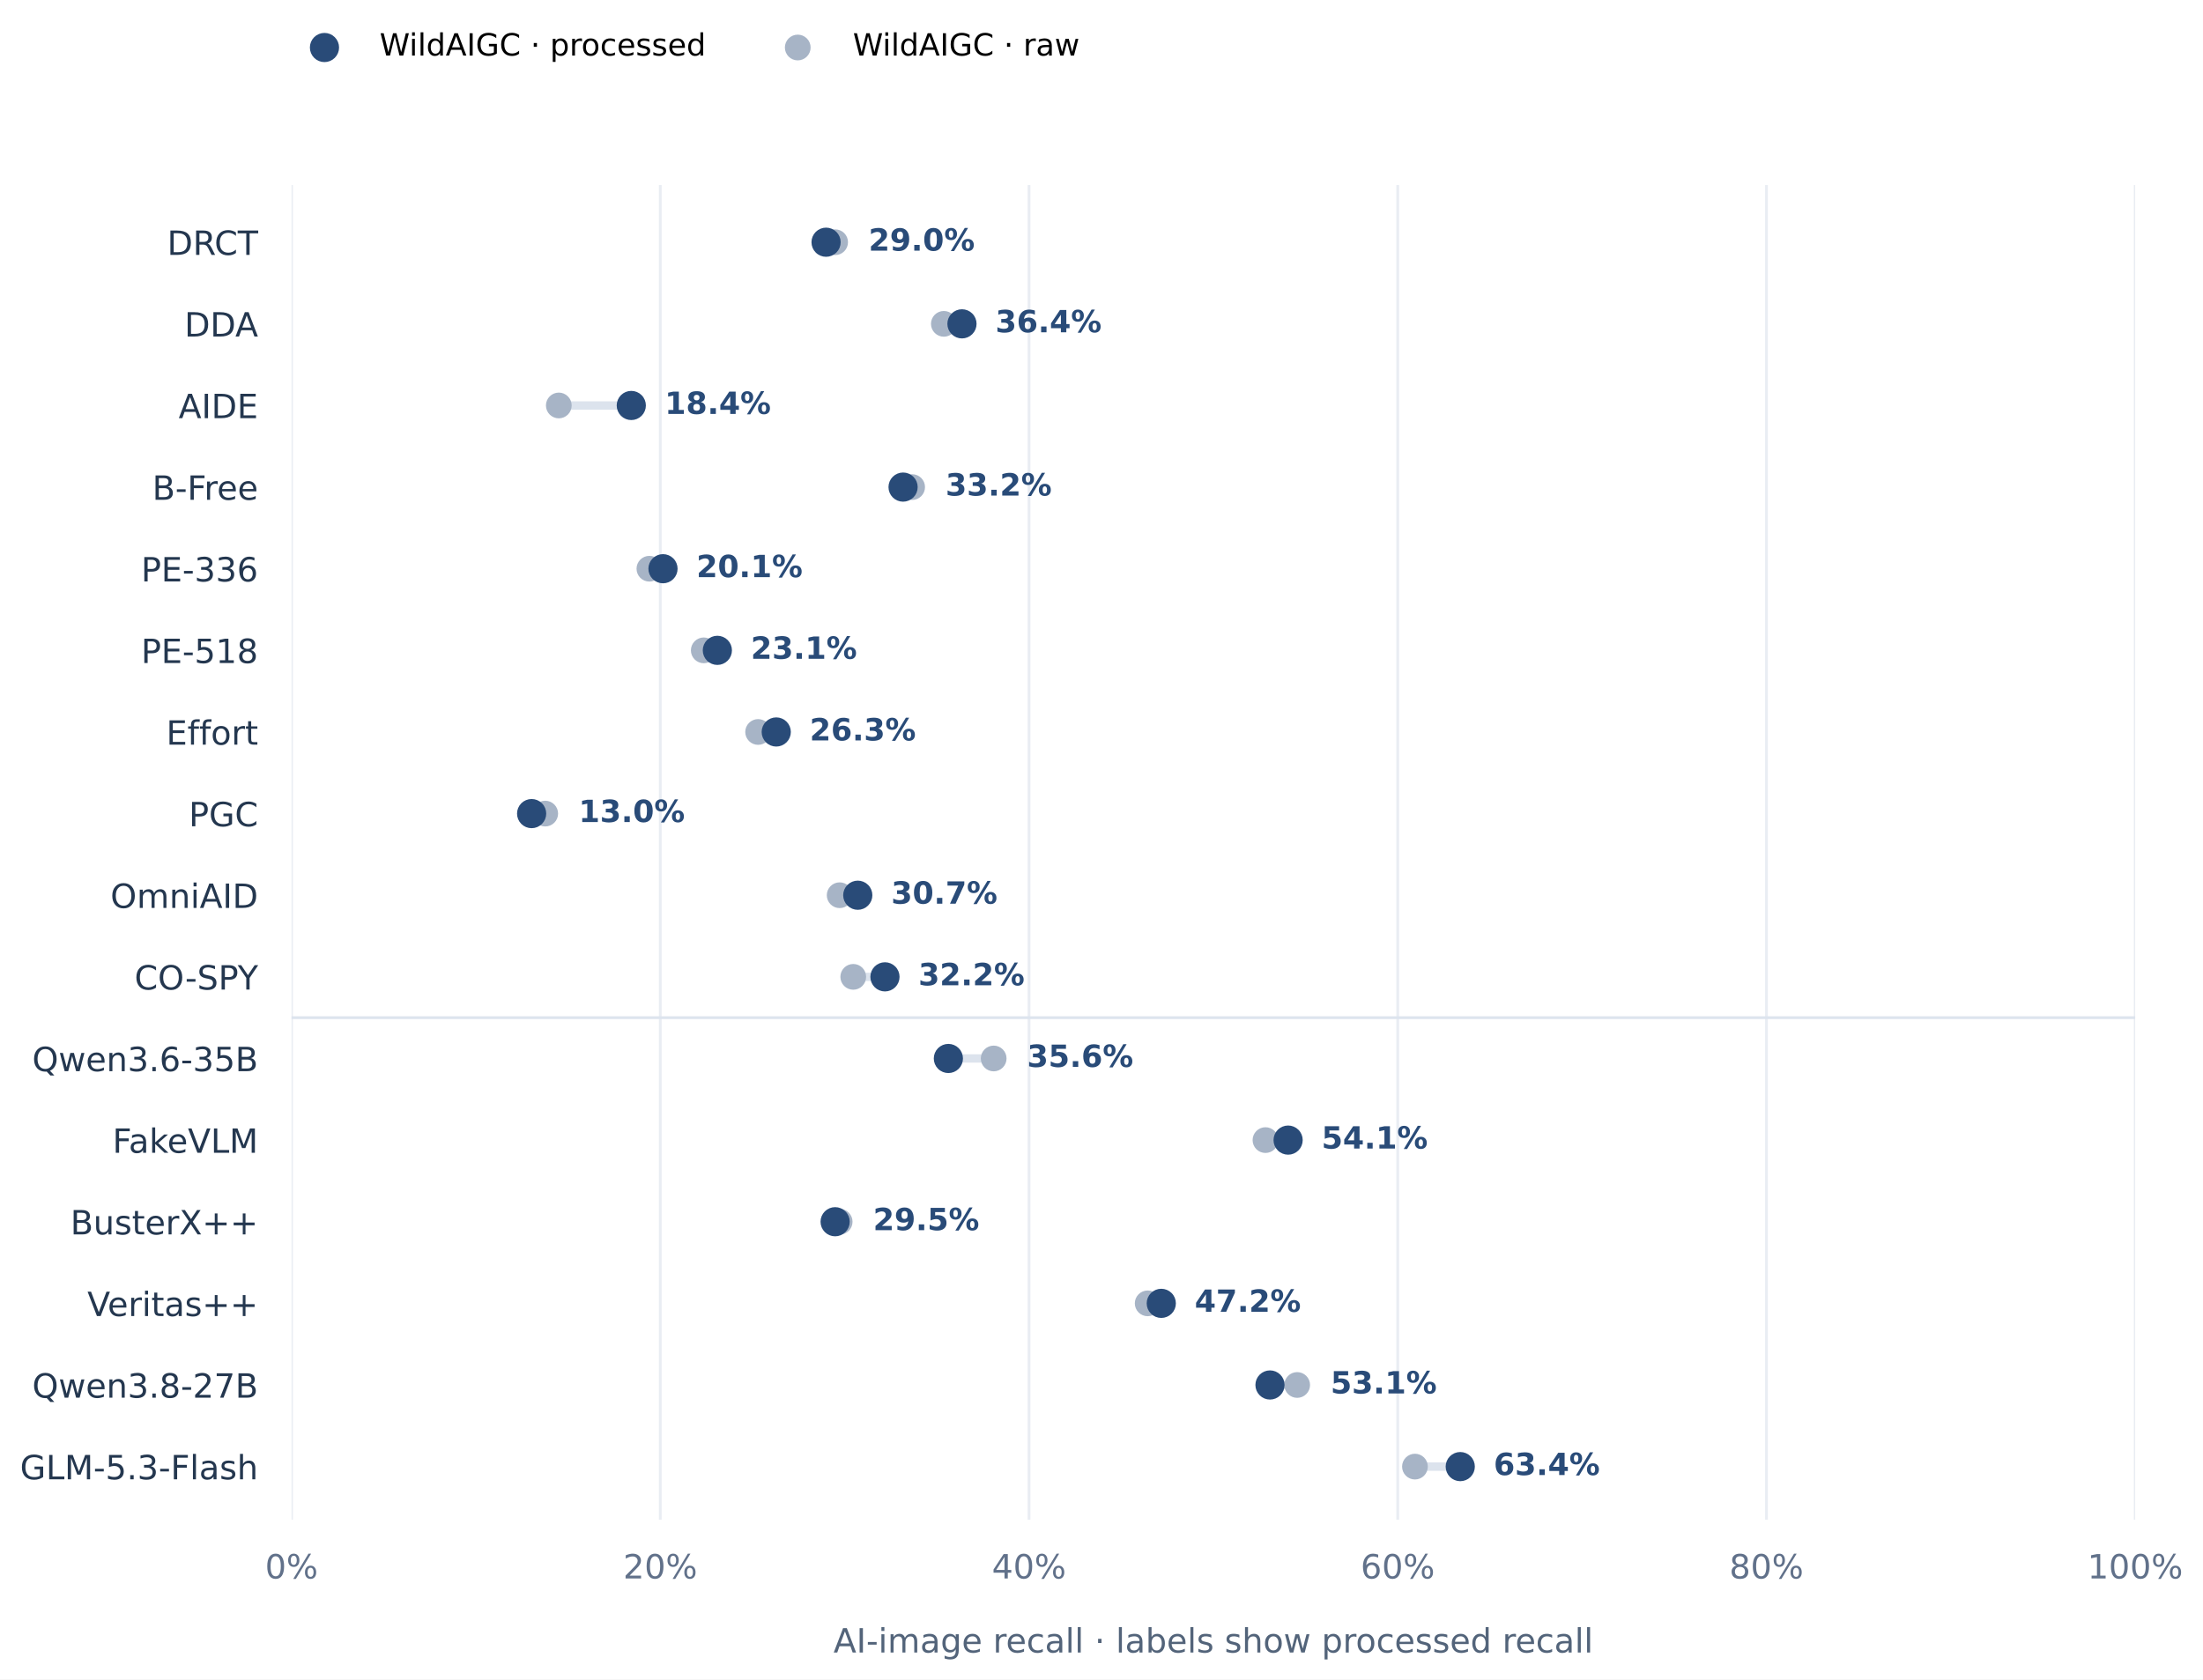
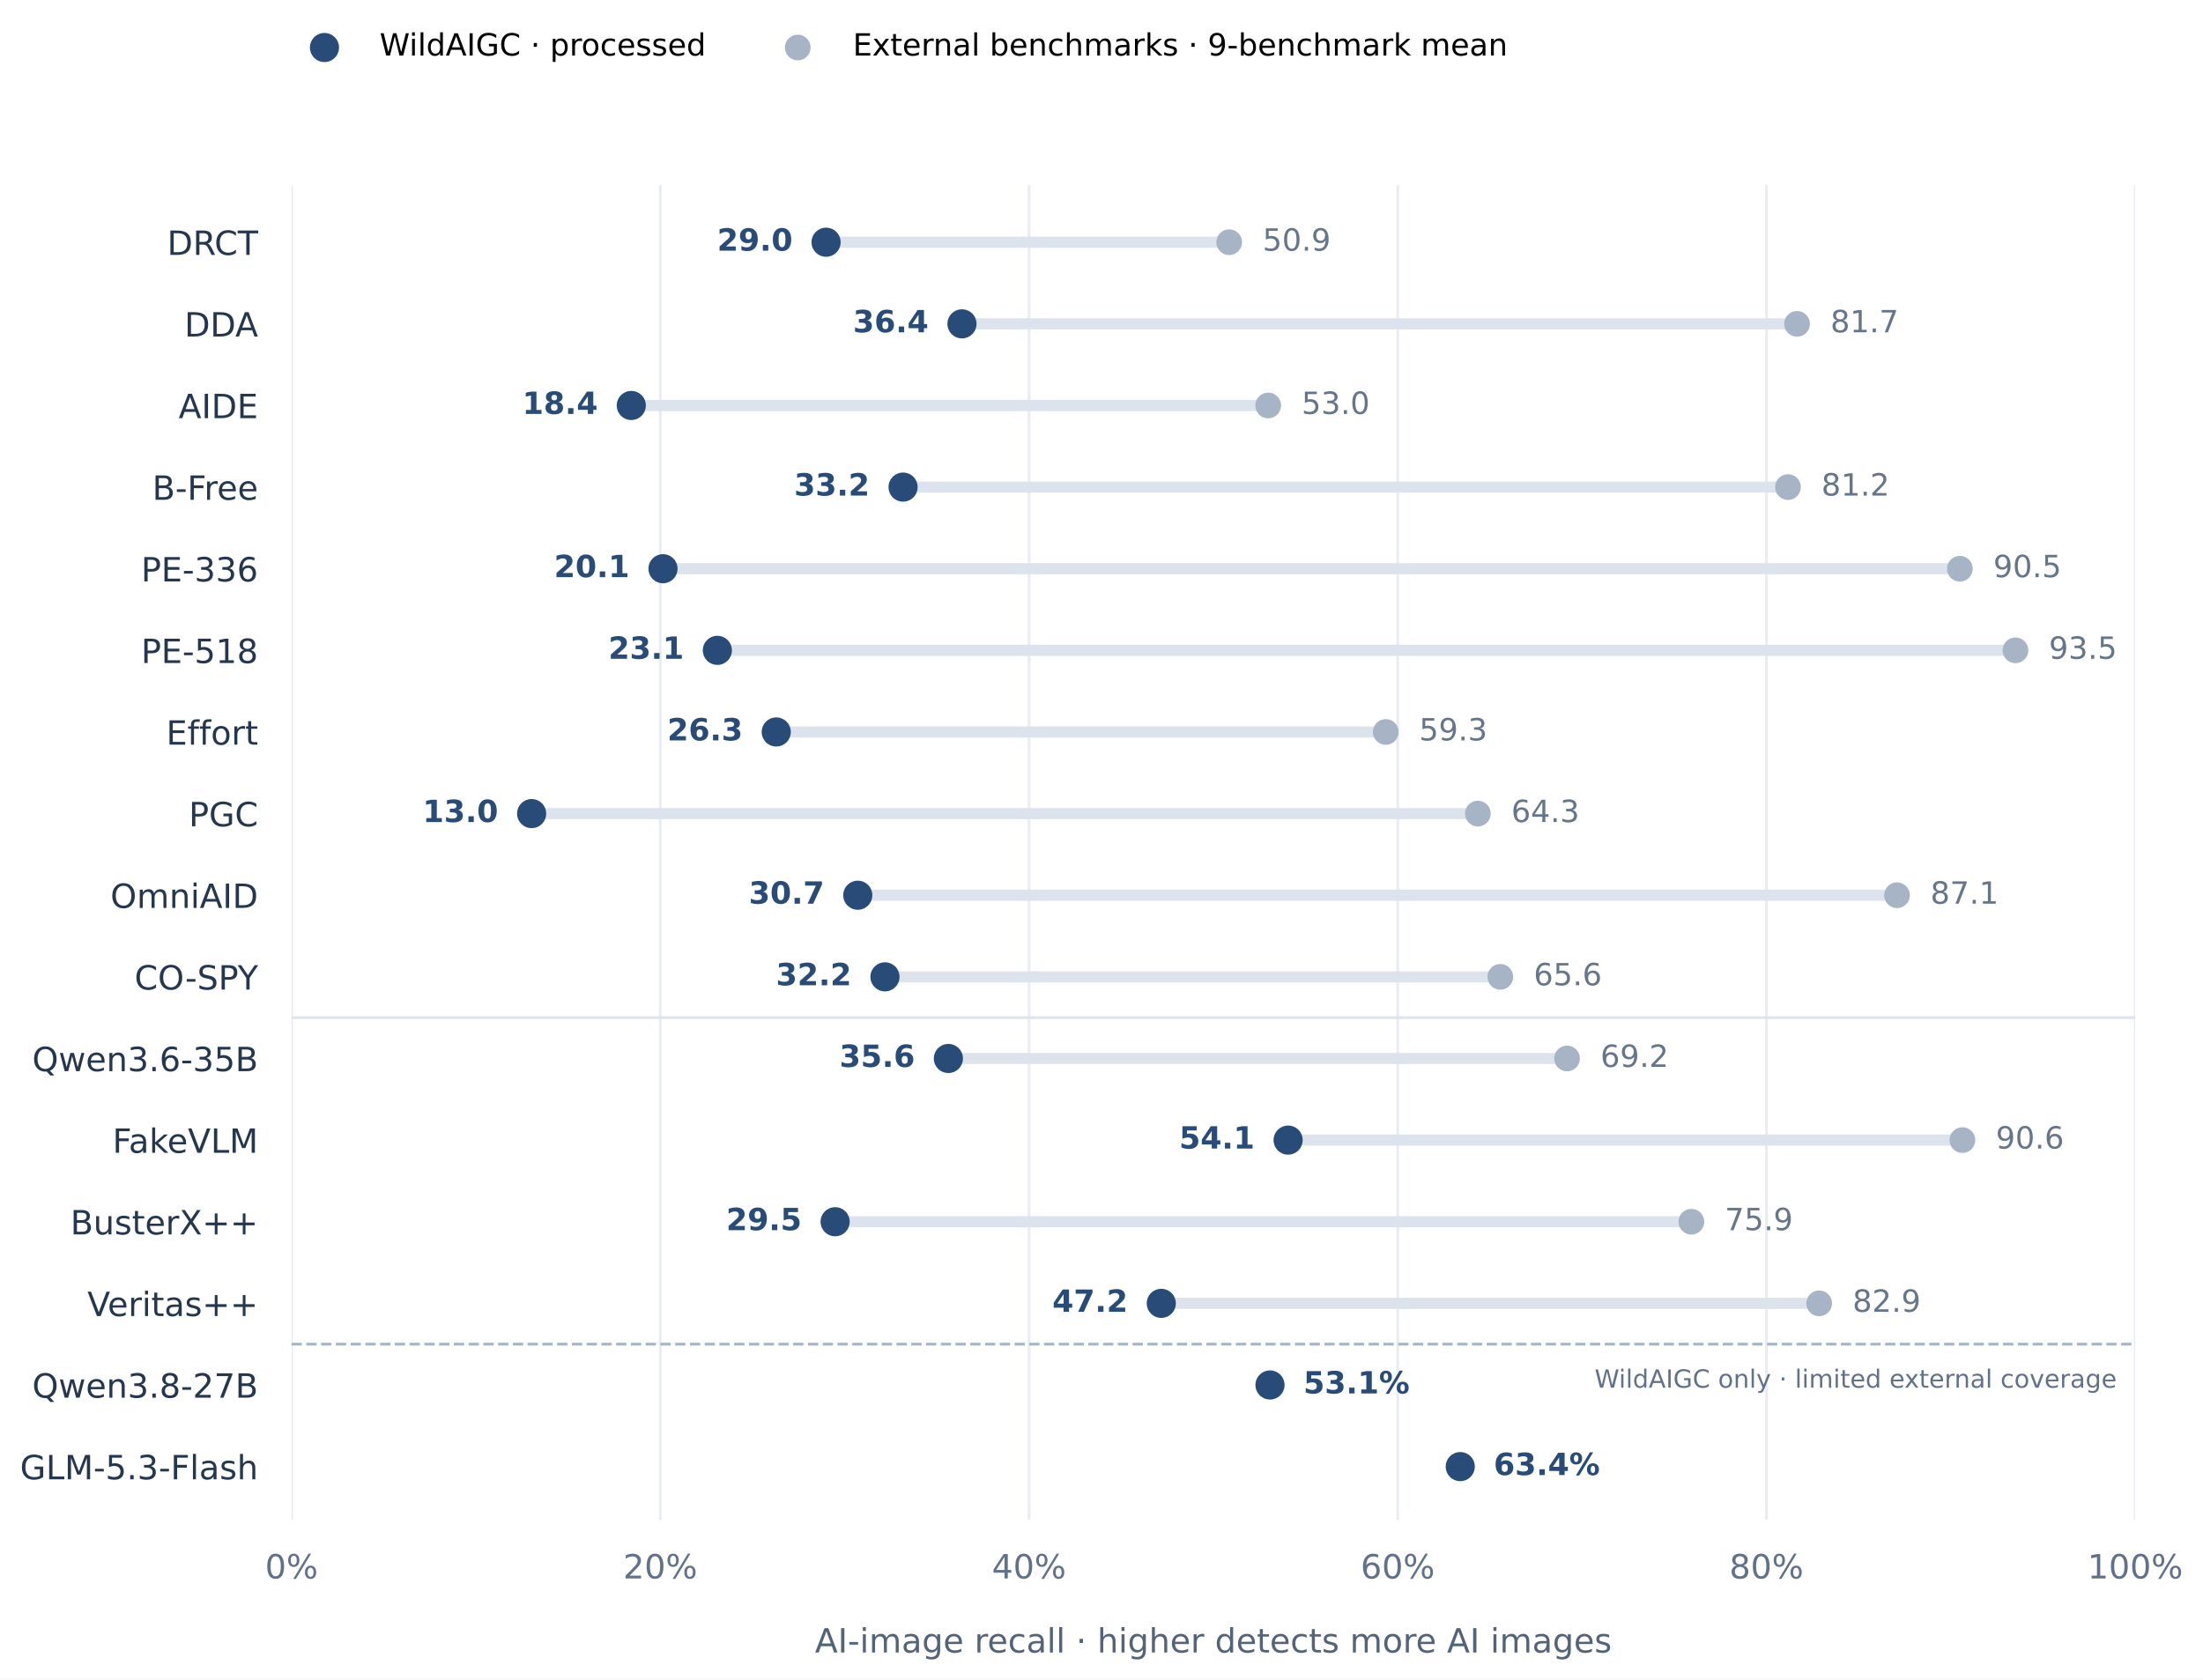
<svg xmlns="http://www.w3.org/2000/svg" xmlns:xlink="http://www.w3.org/1999/xlink" width="791.336pt" height="603.447pt" viewBox="0 0 791.336 603.447" version="1.1">
  <defs>
    <style type="text/css">*{stroke-linejoin: round; stroke-linecap: butt}</style>
  </defs>
  <g id="figure_1">
    <g id="patch_1">
      <path d="M 0 603.447  L 791.336 603.447  L 791.336 0  L 0 0  z " style="fill: #ffffff" />
    </g>
    <g id="axes_1">
      <g id="patch_2">
        <path d="M 104.726 546.02  L 766.982 546.02  L 766.982 66.5  L 104.726 66.5  z " style="fill: #ffffff" />
      </g>
      <g id="matplotlib.axis_1">
        <g id="xtick_1">
          <g id="line2d_1">
-             <path d="M 104.726 546.02  L 104.726 66.5  " clip-path="url(#p20c86eaadf)" style="fill: none; stroke: #e9edf3; stroke-linecap: square" />
+             <path d="M 104.726 546.02  L 104.726 66.5  " clip-path="url(#p9958f15c87)" style="fill: none; stroke: #e9edf3; stroke-linecap: square" />
          </g>
          <g id="line2d_2" />
          <g id="text_1">
            <text style="fill: #61718a; font: 12px 'DejaVu Sans'; text-anchor: middle" x="104.726" y="567.138" transform="rotate(-0 104.7262 567.1381)">0%</text>
          </g>
        </g>
        <g id="xtick_2">
          <g id="line2d_3">
-             <path d="M 237.177 546.02  L 237.177 66.5  " clip-path="url(#p20c86eaadf)" style="fill: none; stroke: #e9edf3; stroke-linecap: square" />
+             <path d="M 237.177 546.02  L 237.177 66.5  " clip-path="url(#p9958f15c87)" style="fill: none; stroke: #e9edf3; stroke-linecap: square" />
          </g>
          <g id="line2d_4" />
          <g id="text_2">
            <text style="fill: #61718a; font: 12px 'DejaVu Sans'; text-anchor: middle" x="237.177" y="567.138" transform="rotate(-0 237.1774 567.1381)">20%</text>
          </g>
        </g>
        <g id="xtick_3">
          <g id="line2d_5">
-             <path d="M 369.629 546.02  L 369.629 66.5  " clip-path="url(#p20c86eaadf)" style="fill: none; stroke: #e9edf3; stroke-linecap: square" />
+             <path d="M 369.629 546.02  L 369.629 66.5  " clip-path="url(#p9958f15c87)" style="fill: none; stroke: #e9edf3; stroke-linecap: square" />
          </g>
          <g id="line2d_6" />
          <g id="text_3">
            <text style="fill: #61718a; font: 12px 'DejaVu Sans'; text-anchor: middle" x="369.629" y="567.138" transform="rotate(-0 369.6286 567.1381)">40%</text>
          </g>
        </g>
        <g id="xtick_4">
          <g id="line2d_7">
-             <path d="M 502.08 546.02  L 502.08 66.5  " clip-path="url(#p20c86eaadf)" style="fill: none; stroke: #e9edf3; stroke-linecap: square" />
+             <path d="M 502.08 546.02  L 502.08 66.5  " clip-path="url(#p9958f15c87)" style="fill: none; stroke: #e9edf3; stroke-linecap: square" />
          </g>
          <g id="line2d_8" />
          <g id="text_4">
            <text style="fill: #61718a; font: 12px 'DejaVu Sans'; text-anchor: middle" x="502.08" y="567.138" transform="rotate(-0 502.0799 567.1381)">60%</text>
          </g>
        </g>
        <g id="xtick_5">
          <g id="line2d_9">
-             <path d="M 634.531 546.02  L 634.531 66.5  " clip-path="url(#p20c86eaadf)" style="fill: none; stroke: #e9edf3; stroke-linecap: square" />
+             <path d="M 634.531 546.02  L 634.531 66.5  " clip-path="url(#p9958f15c87)" style="fill: none; stroke: #e9edf3; stroke-linecap: square" />
          </g>
          <g id="line2d_10" />
          <g id="text_5">
            <text style="fill: #61718a; font: 12px 'DejaVu Sans'; text-anchor: middle" x="634.531" y="567.138" transform="rotate(-0 634.5311 567.1381)">80%</text>
          </g>
        </g>
        <g id="xtick_6">
          <g id="line2d_11">
-             <path d="M 766.982 546.02  L 766.982 66.5  " clip-path="url(#p20c86eaadf)" style="fill: none; stroke: #e9edf3; stroke-linecap: square" />
+             <path d="M 766.982 546.02  L 766.982 66.5  " clip-path="url(#p9958f15c87)" style="fill: none; stroke: #e9edf3; stroke-linecap: square" />
          </g>
          <g id="line2d_12" />
          <g id="text_6">
            <text style="fill: #61718a; font: 12px 'DejaVu Sans'; text-anchor: middle" x="766.982" y="567.138" transform="rotate(-0 766.9823 567.1381)">100%</text>
          </g>
        </g>
        <g id="text_7">
-           <text style="fill: #53647a; font: 12px 'DejaVu Sans'; text-anchor: middle" x="435.854" y="593.752" transform="rotate(-0 435.8542 593.7519)">AI-image recall · labels show processed recall</text>
+           <text style="fill: #53647a; font: 12px 'DejaVu Sans'; text-anchor: middle" x="435.854" y="593.752" transform="rotate(-0 435.8542 593.7519)">AI-image recall · higher detects more AI images</text>
        </g>
      </g>
      <g id="matplotlib.axis_2">
        <g id="ytick_1">
          <g id="line2d_13" />
          <g id="text_8">
            <text style="fill: #24374f; font: 12px 'DejaVu Sans'; text-anchor: end" x="92.726" y="91.589" transform="rotate(-0 92.72625 91.58897)">DRCT</text>
          </g>
        </g>
        <g id="ytick_2">
          <g id="line2d_14" />
          <g id="text_9">
            <text style="fill: #24374f; font: 12px 'DejaVu Sans'; text-anchor: end" x="92.726" y="120.917" transform="rotate(-0 92.72625 120.9174)">DDA</text>
          </g>
        </g>
        <g id="ytick_3">
          <g id="line2d_15" />
          <g id="text_10">
            <text style="fill: #24374f; font: 12px 'DejaVu Sans'; text-anchor: end" x="92.726" y="150.246" transform="rotate(-0 92.72625 150.2459)">AIDE</text>
          </g>
        </g>
        <g id="ytick_4">
          <g id="line2d_16" />
          <g id="text_11">
            <text style="fill: #24374f; font: 12px 'DejaVu Sans'; text-anchor: end" x="92.726" y="179.574" transform="rotate(-0 92.72625 179.5743)">B-Free</text>
          </g>
        </g>
        <g id="ytick_5">
          <g id="line2d_17" />
          <g id="text_12">
            <text style="fill: #24374f; font: 12px 'DejaVu Sans'; text-anchor: end" x="92.726" y="208.903" transform="rotate(-0 92.72625 208.9027)">PE-336</text>
          </g>
        </g>
        <g id="ytick_6">
          <g id="line2d_18" />
          <g id="text_13">
            <text style="fill: #24374f; font: 12px 'DejaVu Sans'; text-anchor: end" x="92.726" y="238.231" transform="rotate(-0 92.72625 238.2312)">PE-518</text>
          </g>
        </g>
        <g id="ytick_7">
          <g id="line2d_19" />
          <g id="text_14">
            <text style="fill: #24374f; font: 12px 'DejaVu Sans'; text-anchor: end" x="92.726" y="267.56" transform="rotate(-0 92.72625 267.5596)">Effort</text>
          </g>
        </g>
        <g id="ytick_8">
          <g id="line2d_20" />
          <g id="text_15">
            <text style="fill: #24374f; font: 12px 'DejaVu Sans'; text-anchor: end" x="92.726" y="296.888" transform="rotate(-0 92.72625 296.8881)">PGC</text>
          </g>
        </g>
        <g id="ytick_9">
          <g id="line2d_21" />
          <g id="text_16">
            <text style="fill: #24374f; font: 12px 'DejaVu Sans'; text-anchor: end" x="92.726" y="326.216" transform="rotate(-0 92.72625 326.2165)">OmniAID</text>
          </g>
        </g>
        <g id="ytick_10">
          <g id="line2d_22" />
          <g id="text_17">
            <text style="fill: #24374f; font: 12px 'DejaVu Sans'; text-anchor: end" x="92.726" y="355.545" transform="rotate(-0 92.72625 355.5449)">CO-SPY</text>
          </g>
        </g>
        <g id="ytick_11">
          <g id="line2d_23" />
          <g id="text_18">
            <text style="fill: #24374f; font: 12px 'DejaVu Sans'; text-anchor: end" x="92.726" y="384.873" transform="rotate(-0 92.72625 384.8734)">Qwen3.6-35B</text>
          </g>
        </g>
        <g id="ytick_12">
          <g id="line2d_24" />
          <g id="text_19">
            <text style="fill: #24374f; font: 12px 'DejaVu Sans'; text-anchor: end" x="92.726" y="414.202" transform="rotate(-0 92.72625 414.2018)">FakeVLM</text>
          </g>
        </g>
        <g id="ytick_13">
          <g id="line2d_25" />
          <g id="text_20">
            <text style="fill: #24374f; font: 12px 'DejaVu Sans'; text-anchor: end" x="92.726" y="443.53" transform="rotate(-0 92.72625 443.5303)">BusterX++</text>
          </g>
        </g>
        <g id="ytick_14">
          <g id="line2d_26" />
          <g id="text_21">
            <text style="fill: #24374f; font: 12px 'DejaVu Sans'; text-anchor: end" x="92.726" y="472.859" transform="rotate(-0 92.72625 472.8587)">Veritas++</text>
          </g>
        </g>
        <g id="ytick_15">
          <g id="line2d_27" />
          <g id="text_22">
            <text style="fill: #24374f; font: 12px 'DejaVu Sans'; text-anchor: end" x="92.726" y="502.187" transform="rotate(-0 92.72625 502.1871)">Qwen3.8-27B</text>
          </g>
        </g>
        <g id="ytick_16">
          <g id="line2d_28" />
          <g id="text_23">
            <text style="fill: #24374f; font: 12px 'DejaVu Sans'; text-anchor: end" x="92.726" y="531.516" transform="rotate(-0 92.72625 531.5156)">GLM-5.3-Flash</text>
          </g>
        </g>
      </g>
      <g id="line2d_29">
-         <path d="M 296.732 87.03  L 299.986 87.03  " clip-path="url(#p20c86eaadf)" style="fill: none; stroke: #dce3ed; stroke-width: 3; stroke-linecap: square" />
+         <path d="M 296.732 87.03  L 441.535 87.03  " clip-path="url(#p9958f15c87)" style="fill: none; stroke: #dce3ed; stroke-width: 4; stroke-linecap: square" />
      </g>
      <g id="line2d_30">
-         <path d="M 345.547 116.358  L 339.038 116.358  " clip-path="url(#p20c86eaadf)" style="fill: none; stroke: #dce3ed; stroke-width: 3; stroke-linecap: square" />
+         <path d="M 345.547 116.358  L 645.517 116.358  " clip-path="url(#p9958f15c87)" style="fill: none; stroke: #dce3ed; stroke-width: 4; stroke-linecap: square" />
      </g>
      <g id="line2d_31">
-         <path d="M 226.764 145.687  L 200.729 145.687  " clip-path="url(#p20c86eaadf)" style="fill: none; stroke: #dce3ed; stroke-width: 3; stroke-linecap: square" />
+         <path d="M 226.764 145.687  L 455.545 145.687  " clip-path="url(#p9958f15c87)" style="fill: none; stroke: #dce3ed; stroke-width: 4; stroke-linecap: square" />
      </g>
      <g id="line2d_32">
-         <path d="M 324.393 175.015  L 327.648 175.015  " clip-path="url(#p20c86eaadf)" style="fill: none; stroke: #dce3ed; stroke-width: 3; stroke-linecap: square" />
+         <path d="M 324.393 175.015  L 642.257 175.015  " clip-path="url(#p9958f15c87)" style="fill: none; stroke: #dce3ed; stroke-width: 4; stroke-linecap: square" />
      </g>
      <g id="line2d_33">
-         <path d="M 238.154 204.344  L 233.272 204.344  " clip-path="url(#p20c86eaadf)" style="fill: none; stroke: #dce3ed; stroke-width: 3; stroke-linecap: square" />
+         <path d="M 238.154 204.344  L 704.002 204.344  " clip-path="url(#p9958f15c87)" style="fill: none; stroke: #dce3ed; stroke-width: 4; stroke-linecap: square" />
      </g>
      <g id="line2d_34">
-         <path d="M 257.68 233.672  L 252.798 233.672  " clip-path="url(#p20c86eaadf)" style="fill: none; stroke: #dce3ed; stroke-width: 3; stroke-linecap: square" />
+         <path d="M 257.68 233.672  L 723.972 233.672  " clip-path="url(#p9958f15c87)" style="fill: none; stroke: #dce3ed; stroke-width: 4; stroke-linecap: square" />
      </g>
      <g id="line2d_35">
-         <path d="M 278.833 263.001  L 272.324 263.001  " clip-path="url(#p20c86eaadf)" style="fill: none; stroke: #dce3ed; stroke-width: 3; stroke-linecap: square" />
+         <path d="M 278.833 263.001  L 497.773 263.001  " clip-path="url(#p9958f15c87)" style="fill: none; stroke: #dce3ed; stroke-width: 4; stroke-linecap: square" />
      </g>
      <g id="line2d_36">
-         <path d="M 190.966 292.329  L 195.847 292.329  " clip-path="url(#p20c86eaadf)" style="fill: none; stroke: #dce3ed; stroke-width: 3; stroke-linecap: square" />
+         <path d="M 190.966 292.329  L 530.864 292.329  " clip-path="url(#p9958f15c87)" style="fill: none; stroke: #dce3ed; stroke-width: 4; stroke-linecap: square" />
      </g>
      <g id="line2d_37">
-         <path d="M 308.122 321.657  L 301.613 321.657  " clip-path="url(#p20c86eaadf)" style="fill: none; stroke: #dce3ed; stroke-width: 3; stroke-linecap: square" />
+         <path d="M 308.122 321.657  L 681.427 321.657  " clip-path="url(#p9958f15c87)" style="fill: none; stroke: #dce3ed; stroke-width: 4; stroke-linecap: square" />
      </g>
      <g id="line2d_38">
-         <path d="M 317.885 350.986  L 306.495 350.986  " clip-path="url(#p20c86eaadf)" style="fill: none; stroke: #dce3ed; stroke-width: 3; stroke-linecap: square" />
+         <path d="M 317.885 350.986  L 538.924 350.986  " clip-path="url(#p9958f15c87)" style="fill: none; stroke: #dce3ed; stroke-width: 4; stroke-linecap: square" />
      </g>
      <g id="line2d_39">
-         <path d="M 340.665 380.314  L 356.937 380.314  " clip-path="url(#p20c86eaadf)" style="fill: none; stroke: #dce3ed; stroke-width: 3; stroke-linecap: square" />
+         <path d="M 340.665 380.314  L 562.897 380.314  " clip-path="url(#p9958f15c87)" style="fill: none; stroke: #dce3ed; stroke-width: 4; stroke-linecap: square" />
      </g>
      <g id="line2d_40">
-         <path d="M 462.702 409.643  L 454.567 409.643  " clip-path="url(#p20c86eaadf)" style="fill: none; stroke: #dce3ed; stroke-width: 3; stroke-linecap: square" />
+         <path d="M 462.702 409.643  L 704.912 409.643  " clip-path="url(#p9958f15c87)" style="fill: none; stroke: #dce3ed; stroke-width: 4; stroke-linecap: square" />
      </g>
      <g id="line2d_41">
-         <path d="M 299.986 438.971  L 301.613 438.971  " clip-path="url(#p20c86eaadf)" style="fill: none; stroke: #dce3ed; stroke-width: 3; stroke-linecap: square" />
+         <path d="M 299.986 438.971  L 607.558 438.971  " clip-path="url(#p9958f15c87)" style="fill: none; stroke: #dce3ed; stroke-width: 4; stroke-linecap: square" />
      </g>
      <g id="line2d_42">
-         <path d="M 417.142 468.3  L 412.26 468.3  " clip-path="url(#p20c86eaadf)" style="fill: none; stroke: #dce3ed; stroke-width: 3; stroke-linecap: square" />
+         <path d="M 417.142 468.3  L 653.464 468.3  " clip-path="url(#p9958f15c87)" style="fill: none; stroke: #dce3ed; stroke-width: 4; stroke-linecap: square" />
      </g>
      <g id="line2d_43">
-         <path d="M 456.194 497.628  L 465.957 497.628  " clip-path="url(#p20c86eaadf)" style="fill: none; stroke: #dce3ed; stroke-width: 3; stroke-linecap: square" />
+         <path d="M 104.726 365.65  L 766.982 365.65  " clip-path="url(#p9958f15c87)" style="fill: none; stroke: #dde4ee; stroke-linecap: square" />
      </g>
      <g id="line2d_44">
-         <path d="M 524.535 526.957  L 508.263 526.957  " clip-path="url(#p20c86eaadf)" style="fill: none; stroke: #dce3ed; stroke-width: 3; stroke-linecap: square" />
-       </g>
-       <g id="line2d_45">
-         <path d="M 104.726 365.65  L 766.982 365.65  " clip-path="url(#p20c86eaadf)" style="fill: none; stroke: #dde4ee; stroke-linecap: square" />
+         <path d="M 104.726 482.964  L 766.982 482.964  " clip-path="url(#p9958f15c87)" style="fill: none; stroke-dasharray: 3.7,1.6; stroke-dashoffset: 0; stroke: #a7b4c6" />
      </g>
      <g id="text_24">
-         <text style="fill: #294b78; font: 700 11px 'DejaVu Sans'; text-anchor: start" x="311.986" y="90.065" transform="rotate(-0 311.986 90.06522)">29.0%</text>
+         <text style="fill: #294b78; font: 700 11px 'DejaVu Sans'; text-anchor: end" x="284.732" y="90.065" transform="rotate(-0 284.7317 90.06522)">29.0</text>
      </g>
      <g id="text_25">
-         <text style="fill: #294b78; font: 700 11px 'DejaVu Sans'; text-anchor: start" x="357.547" y="119.394" transform="rotate(-0 357.5466 119.3937)">36.4%</text>
+         <text style="fill: #65758a; font: 11px 'DejaVu Sans'; text-anchor: start" x="453.535" y="90.065" transform="rotate(-0 453.5349 90.06522)">50.9</text>
      </g>
      <g id="text_26">
-         <text style="fill: #294b78; font: 700 11px 'DejaVu Sans'; text-anchor: start" x="238.764" y="148.722" transform="rotate(-0 238.7636 148.7221)">18.4%</text>
+         <text style="fill: #294b78; font: 700 11px 'DejaVu Sans'; text-anchor: end" x="333.547" y="119.394" transform="rotate(-0 333.5466 119.3937)">36.4</text>
      </g>
      <g id="text_27">
-         <text style="fill: #294b78; font: 700 11px 'DejaVu Sans'; text-anchor: start" x="339.648" y="178.051" transform="rotate(-0 339.6478 178.0505)">33.2%</text>
+         <text style="fill: #65758a; font: 11px 'DejaVu Sans'; text-anchor: start" x="657.517" y="119.394" transform="rotate(-0 657.5171 119.3937)">81.7</text>
      </g>
      <g id="text_28">
-         <text style="fill: #294b78; font: 700 11px 'DejaVu Sans'; text-anchor: start" x="250.154" y="207.379" transform="rotate(-0 250.1537 207.379)">20.1%</text>
+         <text style="fill: #294b78; font: 700 11px 'DejaVu Sans'; text-anchor: end" x="214.764" y="148.722" transform="rotate(-0 214.7636 148.7221)">18.4</text>
      </g>
      <g id="text_29">
-         <text style="fill: #294b78; font: 700 11px 'DejaVu Sans'; text-anchor: start" x="269.68" y="236.707" transform="rotate(-0 269.6797 236.7074)">23.1%</text>
+         <text style="fill: #65758a; font: 11px 'DejaVu Sans'; text-anchor: start" x="467.545" y="148.722" transform="rotate(-0 467.5453 148.7221)">53.0</text>
      </g>
      <g id="text_30">
-         <text style="fill: #294b78; font: 700 11px 'DejaVu Sans'; text-anchor: start" x="290.833" y="266.036" transform="rotate(-0 290.8329 266.0359)">26.3%</text>
+         <text style="fill: #294b78; font: 700 11px 'DejaVu Sans'; text-anchor: end" x="312.393" y="178.051" transform="rotate(-0 312.3935 178.0505)">33.2</text>
      </g>
      <g id="text_31">
-         <text style="fill: #294b78; font: 700 11px 'DejaVu Sans'; text-anchor: start" x="207.847" y="295.364" transform="rotate(-0 207.8475 295.3643)">13.0%</text>
+         <text style="fill: #65758a; font: 11px 'DejaVu Sans'; text-anchor: start" x="654.257" y="178.051" transform="rotate(-0 654.2574 178.0505)">81.2</text>
      </g>
      <g id="text_32">
-         <text style="fill: #294b78; font: 700 11px 'DejaVu Sans'; text-anchor: start" x="320.122" y="324.693" transform="rotate(-0 320.1218 324.6927)">30.7%</text>
+         <text style="fill: #294b78; font: 700 11px 'DejaVu Sans'; text-anchor: end" x="226.154" y="207.379" transform="rotate(-0 226.1537 207.379)">20.1</text>
      </g>
      <g id="text_33">
-         <text style="fill: #294b78; font: 700 11px 'DejaVu Sans'; text-anchor: start" x="329.885" y="354.021" transform="rotate(-0 329.8848 354.0212)">32.2%</text>
+         <text style="fill: #65758a; font: 11px 'DejaVu Sans'; text-anchor: start" x="716.002" y="207.379" transform="rotate(-0 716.0017 207.379)">90.5</text>
      </g>
      <g id="text_34">
-         <text style="fill: #294b78; font: 700 11px 'DejaVu Sans'; text-anchor: start" x="368.937" y="383.35" transform="rotate(-0 368.9368 383.3496)">35.6%</text>
+         <text style="fill: #294b78; font: 700 11px 'DejaVu Sans'; text-anchor: end" x="245.68" y="236.707" transform="rotate(-0 245.6797 236.7074)">23.1</text>
      </g>
      <g id="text_35">
-         <text style="fill: #294b78; font: 700 11px 'DejaVu Sans'; text-anchor: start" x="474.702" y="412.678" transform="rotate(-0 474.7025 412.6781)">54.1%</text>
+         <text style="fill: #65758a; font: 11px 'DejaVu Sans'; text-anchor: start" x="735.972" y="236.707" transform="rotate(-0 735.9724 236.7074)">93.5</text>
      </g>
      <g id="text_36">
-         <text style="fill: #294b78; font: 700 11px 'DejaVu Sans'; text-anchor: start" x="313.613" y="442.007" transform="rotate(-0 313.6132 442.0065)">29.5%</text>
+         <text style="fill: #294b78; font: 700 11px 'DejaVu Sans'; text-anchor: end" x="266.833" y="266.036" transform="rotate(-0 266.8329 266.0359)">26.3</text>
      </g>
      <g id="text_37">
-         <text style="fill: #294b78; font: 700 11px 'DejaVu Sans'; text-anchor: start" x="429.142" y="471.335" transform="rotate(-0 429.1419 471.3349)">47.2%</text>
+         <text style="fill: #65758a; font: 11px 'DejaVu Sans'; text-anchor: start" x="509.773" y="266.036" transform="rotate(-0 509.7726 266.0359)">59.3</text>
      </g>
      <g id="text_38">
-         <text style="fill: #294b78; font: 700 11px 'DejaVu Sans'; text-anchor: start" x="477.957" y="500.663" transform="rotate(-0 477.9568 500.6634)">53.1%</text>
+         <text style="fill: #294b78; font: 700 11px 'DejaVu Sans'; text-anchor: end" x="178.966" y="295.364" transform="rotate(-0 178.966 295.3643)">13.0</text>
      </g>
      <g id="text_39">
+         <text style="fill: #65758a; font: 11px 'DejaVu Sans'; text-anchor: start" x="542.864" y="295.364" transform="rotate(-0 542.8637 295.3643)">64.3</text>
+       </g>
+       <g id="text_40">
+         <text style="fill: #294b78; font: 700 11px 'DejaVu Sans'; text-anchor: end" x="296.122" y="324.693" transform="rotate(-0 296.1218 324.6927)">30.7</text>
+       </g>
+       <g id="text_41">
+         <text style="fill: #65758a; font: 11px 'DejaVu Sans'; text-anchor: start" x="693.427" y="324.693" transform="rotate(-0 693.4269 324.6927)">87.1</text>
+       </g>
+       <g id="text_42">
+         <text style="fill: #294b78; font: 700 11px 'DejaVu Sans'; text-anchor: end" x="305.885" y="354.021" transform="rotate(-0 305.8848 354.0212)">32.2</text>
+       </g>
+       <g id="text_43">
+         <text style="fill: #65758a; font: 11px 'DejaVu Sans'; text-anchor: start" x="550.924" y="354.021" transform="rotate(-0 550.9245 354.0212)">65.6</text>
+       </g>
+       <g id="text_44">
+         <text style="fill: #294b78; font: 700 11px 'DejaVu Sans'; text-anchor: end" x="328.665" y="383.35" transform="rotate(-0 328.6651 383.3496)">35.6</text>
+       </g>
+       <g id="text_45">
+         <text style="fill: #65758a; font: 11px 'DejaVu Sans'; text-anchor: start" x="574.897" y="383.35" transform="rotate(-0 574.897 383.3496)">69.2</text>
+       </g>
+       <g id="text_46">
+         <text style="fill: #294b78; font: 700 11px 'DejaVu Sans'; text-anchor: end" x="450.702" y="412.678" transform="rotate(-0 450.7025 412.6781)">54.1</text>
+       </g>
+       <g id="text_47">
+         <text style="fill: #65758a; font: 11px 'DejaVu Sans'; text-anchor: start" x="716.912" y="412.678" transform="rotate(-0 716.9117 412.6781)">90.6</text>
+       </g>
+       <g id="text_48">
+         <text style="fill: #294b78; font: 700 11px 'DejaVu Sans'; text-anchor: end" x="287.986" y="442.007" transform="rotate(-0 287.986 442.0065)">29.5</text>
+       </g>
+       <g id="text_49">
+         <text style="fill: #65758a; font: 11px 'DejaVu Sans'; text-anchor: start" x="619.558" y="442.007" transform="rotate(-0 619.5576 442.0065)">75.9</text>
+       </g>
+       <g id="text_50">
+         <text style="fill: #294b78; font: 700 11px 'DejaVu Sans'; text-anchor: end" x="405.142" y="471.335" transform="rotate(-0 405.1419 471.3349)">47.2</text>
+       </g>
+       <g id="text_51">
+         <text style="fill: #65758a; font: 11px 'DejaVu Sans'; text-anchor: start" x="665.464" y="471.335" transform="rotate(-0 665.4642 471.3349)">82.9</text>
+       </g>
+       <g id="text_52">
+         <text style="fill: #294b78; font: 700 11px 'DejaVu Sans'; text-anchor: start" x="468.194" y="500.663" transform="rotate(-0 468.1938 500.6634)">53.1%</text>
+       </g>
+       <g id="text_53">
        <text style="fill: #294b78; font: 700 11px 'DejaVu Sans'; text-anchor: start" x="536.535" y="529.992" transform="rotate(-0 536.5347 529.9918)">63.4%</text>
      </g>
      <g id="PathCollection_1">
        <defs>
-           <path id="md75580c4fd" d="M 0 4.123  C 1.093 4.123 2.142 3.689 2.915 2.915  C 3.689 2.142 4.123 1.093 4.123 0  C 4.123 -1.093 3.689 -2.142 2.915 -2.915  C 2.142 -3.689 1.093 -4.123 0 -4.123  C -1.093 -4.123 -2.142 -3.689 -2.915 -2.915  C -3.689 -2.142 -4.123 -1.093 -4.123 0  C -4.123 1.093 -3.689 2.142 -2.915 2.915  C -2.142 3.689 -1.093 4.123 0 4.123  z " style="stroke: #a7b4c6" />
+           <path id="mf3026b6950" d="M 0 4.123  C 1.093 4.123 2.142 3.689 2.915 2.915  C 3.689 2.142 4.123 1.093 4.123 0  C 4.123 -1.093 3.689 -2.142 2.915 -2.915  C 2.142 -3.689 1.093 -4.123 0 -4.123  C -1.093 -4.123 -2.142 -3.689 -2.915 -2.915  C -3.689 -2.142 -4.123 -1.093 -4.123 0  C -4.123 1.093 -3.689 2.142 -2.915 2.915  C -2.142 3.689 -1.093 4.123 0 4.123  z " style="stroke: #a7b4c6" />
        </defs>
-         <g clip-path="url(#p20c86eaadf)">
-           <use xlink:href="#md75580c4fd" x="299.986" y="87.03" style="fill: #a7b4c6; stroke: #a7b4c6" />
-           <use xlink:href="#md75580c4fd" x="339.038" y="116.358" style="fill: #a7b4c6; stroke: #a7b4c6" />
-           <use xlink:href="#md75580c4fd" x="200.729" y="145.687" style="fill: #a7b4c6; stroke: #a7b4c6" />
-           <use xlink:href="#md75580c4fd" x="327.648" y="175.015" style="fill: #a7b4c6; stroke: #a7b4c6" />
-           <use xlink:href="#md75580c4fd" x="233.272" y="204.344" style="fill: #a7b4c6; stroke: #a7b4c6" />
-           <use xlink:href="#md75580c4fd" x="252.798" y="233.672" style="fill: #a7b4c6; stroke: #a7b4c6" />
-           <use xlink:href="#md75580c4fd" x="272.324" y="263.001" style="fill: #a7b4c6; stroke: #a7b4c6" />
-           <use xlink:href="#md75580c4fd" x="195.847" y="292.329" style="fill: #a7b4c6; stroke: #a7b4c6" />
-           <use xlink:href="#md75580c4fd" x="301.613" y="321.657" style="fill: #a7b4c6; stroke: #a7b4c6" />
-           <use xlink:href="#md75580c4fd" x="306.495" y="350.986" style="fill: #a7b4c6; stroke: #a7b4c6" />
-           <use xlink:href="#md75580c4fd" x="356.937" y="380.314" style="fill: #a7b4c6; stroke: #a7b4c6" />
-           <use xlink:href="#md75580c4fd" x="454.567" y="409.643" style="fill: #a7b4c6; stroke: #a7b4c6" />
-           <use xlink:href="#md75580c4fd" x="301.613" y="438.971" style="fill: #a7b4c6; stroke: #a7b4c6" />
-           <use xlink:href="#md75580c4fd" x="412.26" y="468.3" style="fill: #a7b4c6; stroke: #a7b4c6" />
-           <use xlink:href="#md75580c4fd" x="465.957" y="497.628" style="fill: #a7b4c6; stroke: #a7b4c6" />
-           <use xlink:href="#md75580c4fd" x="508.263" y="526.957" style="fill: #a7b4c6; stroke: #a7b4c6" />
-         </g>
+         <g clip-path="url(#p9958f15c87)">
+           <use xlink:href="#mf3026b6950" x="441.535" y="87.03" style="fill: #a7b4c6; stroke: #a7b4c6" />
+           <use xlink:href="#mf3026b6950" x="645.517" y="116.358" style="fill: #a7b4c6; stroke: #a7b4c6" />
+           <use xlink:href="#mf3026b6950" x="455.545" y="145.687" style="fill: #a7b4c6; stroke: #a7b4c6" />
+           <use xlink:href="#mf3026b6950" x="642.257" y="175.015" style="fill: #a7b4c6; stroke: #a7b4c6" />
+           <use xlink:href="#mf3026b6950" x="704.002" y="204.344" style="fill: #a7b4c6; stroke: #a7b4c6" />
+           <use xlink:href="#mf3026b6950" x="723.972" y="233.672" style="fill: #a7b4c6; stroke: #a7b4c6" />
+           <use xlink:href="#mf3026b6950" x="497.773" y="263.001" style="fill: #a7b4c6; stroke: #a7b4c6" />
+           <use xlink:href="#mf3026b6950" x="530.864" y="292.329" style="fill: #a7b4c6; stroke: #a7b4c6" />
+           <use xlink:href="#mf3026b6950" x="681.427" y="321.657" style="fill: #a7b4c6; stroke: #a7b4c6" />
+           <use xlink:href="#mf3026b6950" x="538.924" y="350.986" style="fill: #a7b4c6; stroke: #a7b4c6" />
+           <use xlink:href="#mf3026b6950" x="562.897" y="380.314" style="fill: #a7b4c6; stroke: #a7b4c6" />
+           <use xlink:href="#mf3026b6950" x="704.912" y="409.643" style="fill: #a7b4c6; stroke: #a7b4c6" />
+           <use xlink:href="#mf3026b6950" x="607.558" y="438.971" style="fill: #a7b4c6; stroke: #a7b4c6" />
+           <use xlink:href="#mf3026b6950" x="653.464" y="468.3" style="fill: #a7b4c6; stroke: #a7b4c6" />
+         </g>
+       </g>
+       <g id="text_54">
+         <text style="fill: #61718a; font: 9px 'DejaVu Sans'; text-anchor: end" x="760.36" y="498.601" transform="rotate(-0 760.3597 498.601)">WildAIGC only · limited external coverage</text>
      </g>
      <g id="PathCollection_2">
        <defs>
-           <path id="m9081be18cf" d="M 0 4.743  C 1.258 4.743 2.465 4.244 3.354 3.354  C 4.244 2.465 4.743 1.258 4.743 0  C 4.743 -1.258 4.244 -2.465 3.354 -3.354  C 2.465 -4.244 1.258 -4.743 0 -4.743  C -1.258 -4.743 -2.465 -4.244 -3.354 -3.354  C -4.244 -2.465 -4.743 -1.258 -4.743 0  C -4.743 1.258 -4.244 2.465 -3.354 3.354  C -2.465 4.244 -1.258 4.743 0 4.743  z " style="stroke: #294b78" />
+           <path id="m69c3c33238" d="M 0 4.743  C 1.258 4.743 2.465 4.244 3.354 3.354  C 4.244 2.465 4.743 1.258 4.743 0  C 4.743 -1.258 4.244 -2.465 3.354 -3.354  C 2.465 -4.244 1.258 -4.743 0 -4.743  C -1.258 -4.743 -2.465 -4.244 -3.354 -3.354  C -4.244 -2.465 -4.743 -1.258 -4.743 0  C -4.743 1.258 -4.244 2.465 -3.354 3.354  C -2.465 4.244 -1.258 4.743 0 4.743  z " style="stroke: #294b78" />
        </defs>
-         <g clip-path="url(#p20c86eaadf)">
-           <use xlink:href="#m9081be18cf" x="296.732" y="87.03" style="fill: #294b78; stroke: #294b78" />
-           <use xlink:href="#m9081be18cf" x="345.547" y="116.358" style="fill: #294b78; stroke: #294b78" />
-           <use xlink:href="#m9081be18cf" x="226.764" y="145.687" style="fill: #294b78; stroke: #294b78" />
-           <use xlink:href="#m9081be18cf" x="324.393" y="175.015" style="fill: #294b78; stroke: #294b78" />
-           <use xlink:href="#m9081be18cf" x="238.154" y="204.344" style="fill: #294b78; stroke: #294b78" />
-           <use xlink:href="#m9081be18cf" x="257.68" y="233.672" style="fill: #294b78; stroke: #294b78" />
-           <use xlink:href="#m9081be18cf" x="278.833" y="263.001" style="fill: #294b78; stroke: #294b78" />
-           <use xlink:href="#m9081be18cf" x="190.966" y="292.329" style="fill: #294b78; stroke: #294b78" />
-           <use xlink:href="#m9081be18cf" x="308.122" y="321.657" style="fill: #294b78; stroke: #294b78" />
-           <use xlink:href="#m9081be18cf" x="317.885" y="350.986" style="fill: #294b78; stroke: #294b78" />
-           <use xlink:href="#m9081be18cf" x="340.665" y="380.314" style="fill: #294b78; stroke: #294b78" />
-           <use xlink:href="#m9081be18cf" x="462.702" y="409.643" style="fill: #294b78; stroke: #294b78" />
-           <use xlink:href="#m9081be18cf" x="299.986" y="438.971" style="fill: #294b78; stroke: #294b78" />
-           <use xlink:href="#m9081be18cf" x="417.142" y="468.3" style="fill: #294b78; stroke: #294b78" />
-           <use xlink:href="#m9081be18cf" x="456.194" y="497.628" style="fill: #294b78; stroke: #294b78" />
-           <use xlink:href="#m9081be18cf" x="524.535" y="526.957" style="fill: #294b78; stroke: #294b78" />
+         <g clip-path="url(#p9958f15c87)">
+           <use xlink:href="#m69c3c33238" x="296.732" y="87.03" style="fill: #294b78; stroke: #294b78" />
+           <use xlink:href="#m69c3c33238" x="345.547" y="116.358" style="fill: #294b78; stroke: #294b78" />
+           <use xlink:href="#m69c3c33238" x="226.764" y="145.687" style="fill: #294b78; stroke: #294b78" />
+           <use xlink:href="#m69c3c33238" x="324.393" y="175.015" style="fill: #294b78; stroke: #294b78" />
+           <use xlink:href="#m69c3c33238" x="238.154" y="204.344" style="fill: #294b78; stroke: #294b78" />
+           <use xlink:href="#m69c3c33238" x="257.68" y="233.672" style="fill: #294b78; stroke: #294b78" />
+           <use xlink:href="#m69c3c33238" x="278.833" y="263.001" style="fill: #294b78; stroke: #294b78" />
+           <use xlink:href="#m69c3c33238" x="190.966" y="292.329" style="fill: #294b78; stroke: #294b78" />
+           <use xlink:href="#m69c3c33238" x="308.122" y="321.657" style="fill: #294b78; stroke: #294b78" />
+           <use xlink:href="#m69c3c33238" x="317.885" y="350.986" style="fill: #294b78; stroke: #294b78" />
+           <use xlink:href="#m69c3c33238" x="340.665" y="380.314" style="fill: #294b78; stroke: #294b78" />
+           <use xlink:href="#m69c3c33238" x="462.702" y="409.643" style="fill: #294b78; stroke: #294b78" />
+           <use xlink:href="#m69c3c33238" x="299.986" y="438.971" style="fill: #294b78; stroke: #294b78" />
+           <use xlink:href="#m69c3c33238" x="417.142" y="468.3" style="fill: #294b78; stroke: #294b78" />
+           <use xlink:href="#m69c3c33238" x="456.194" y="497.628" style="fill: #294b78; stroke: #294b78" />
+           <use xlink:href="#m69c3c33238" x="524.535" y="526.957" style="fill: #294b78; stroke: #294b78" />
        </g>
      </g>
    </g>
    <g id="legend_1">
      <g id="PathCollection_3">
        <g>
-           <use xlink:href="#m9081be18cf" x="116.554" y="17.071" style="fill: #294b78; stroke: #294b78" />
-         </g>
-       </g>
-       <g id="text_40">
+           <use xlink:href="#m69c3c33238" x="116.554" y="17.071" style="fill: #294b78; stroke: #294b78" />
+         </g>
+       </g>
+       <g id="text_55">
        <text style="font: 11px 'DejaVu Sans'; text-anchor: start" x="136.354" y="19.958" transform="rotate(-0 136.3543 19.95828)">WildAIGC · processed</text>
      </g>
      <g id="PathCollection_4">
        <g>
-           <use xlink:href="#md75580c4fd" x="286.558" y="17.071" style="fill: #a7b4c6; stroke: #a7b4c6" />
-         </g>
-       </g>
-       <g id="text_41">
-         <text style="font: 11px 'DejaVu Sans'; text-anchor: start" x="306.358" y="19.958" transform="rotate(-0 306.3575 19.95828)">WildAIGC · raw</text>
+           <use xlink:href="#mf3026b6950" x="286.558" y="17.071" style="fill: #a7b4c6; stroke: #a7b4c6" />
+         </g>
+       </g>
+       <g id="text_56">
+         <text style="font: 11px 'DejaVu Sans'; text-anchor: start" x="306.358" y="19.958" transform="rotate(-0 306.3575 19.95828)">External benchmarks · 9-benchmark mean</text>
      </g>
    </g>
  </g>
  <defs>
-     <clipPath id="p20c86eaadf">
+     <clipPath id="p9958f15c87">
      <rect x="104.726" y="66.5" width="662.256" height="479.52" />
    </clipPath>
  </defs>
</svg>
